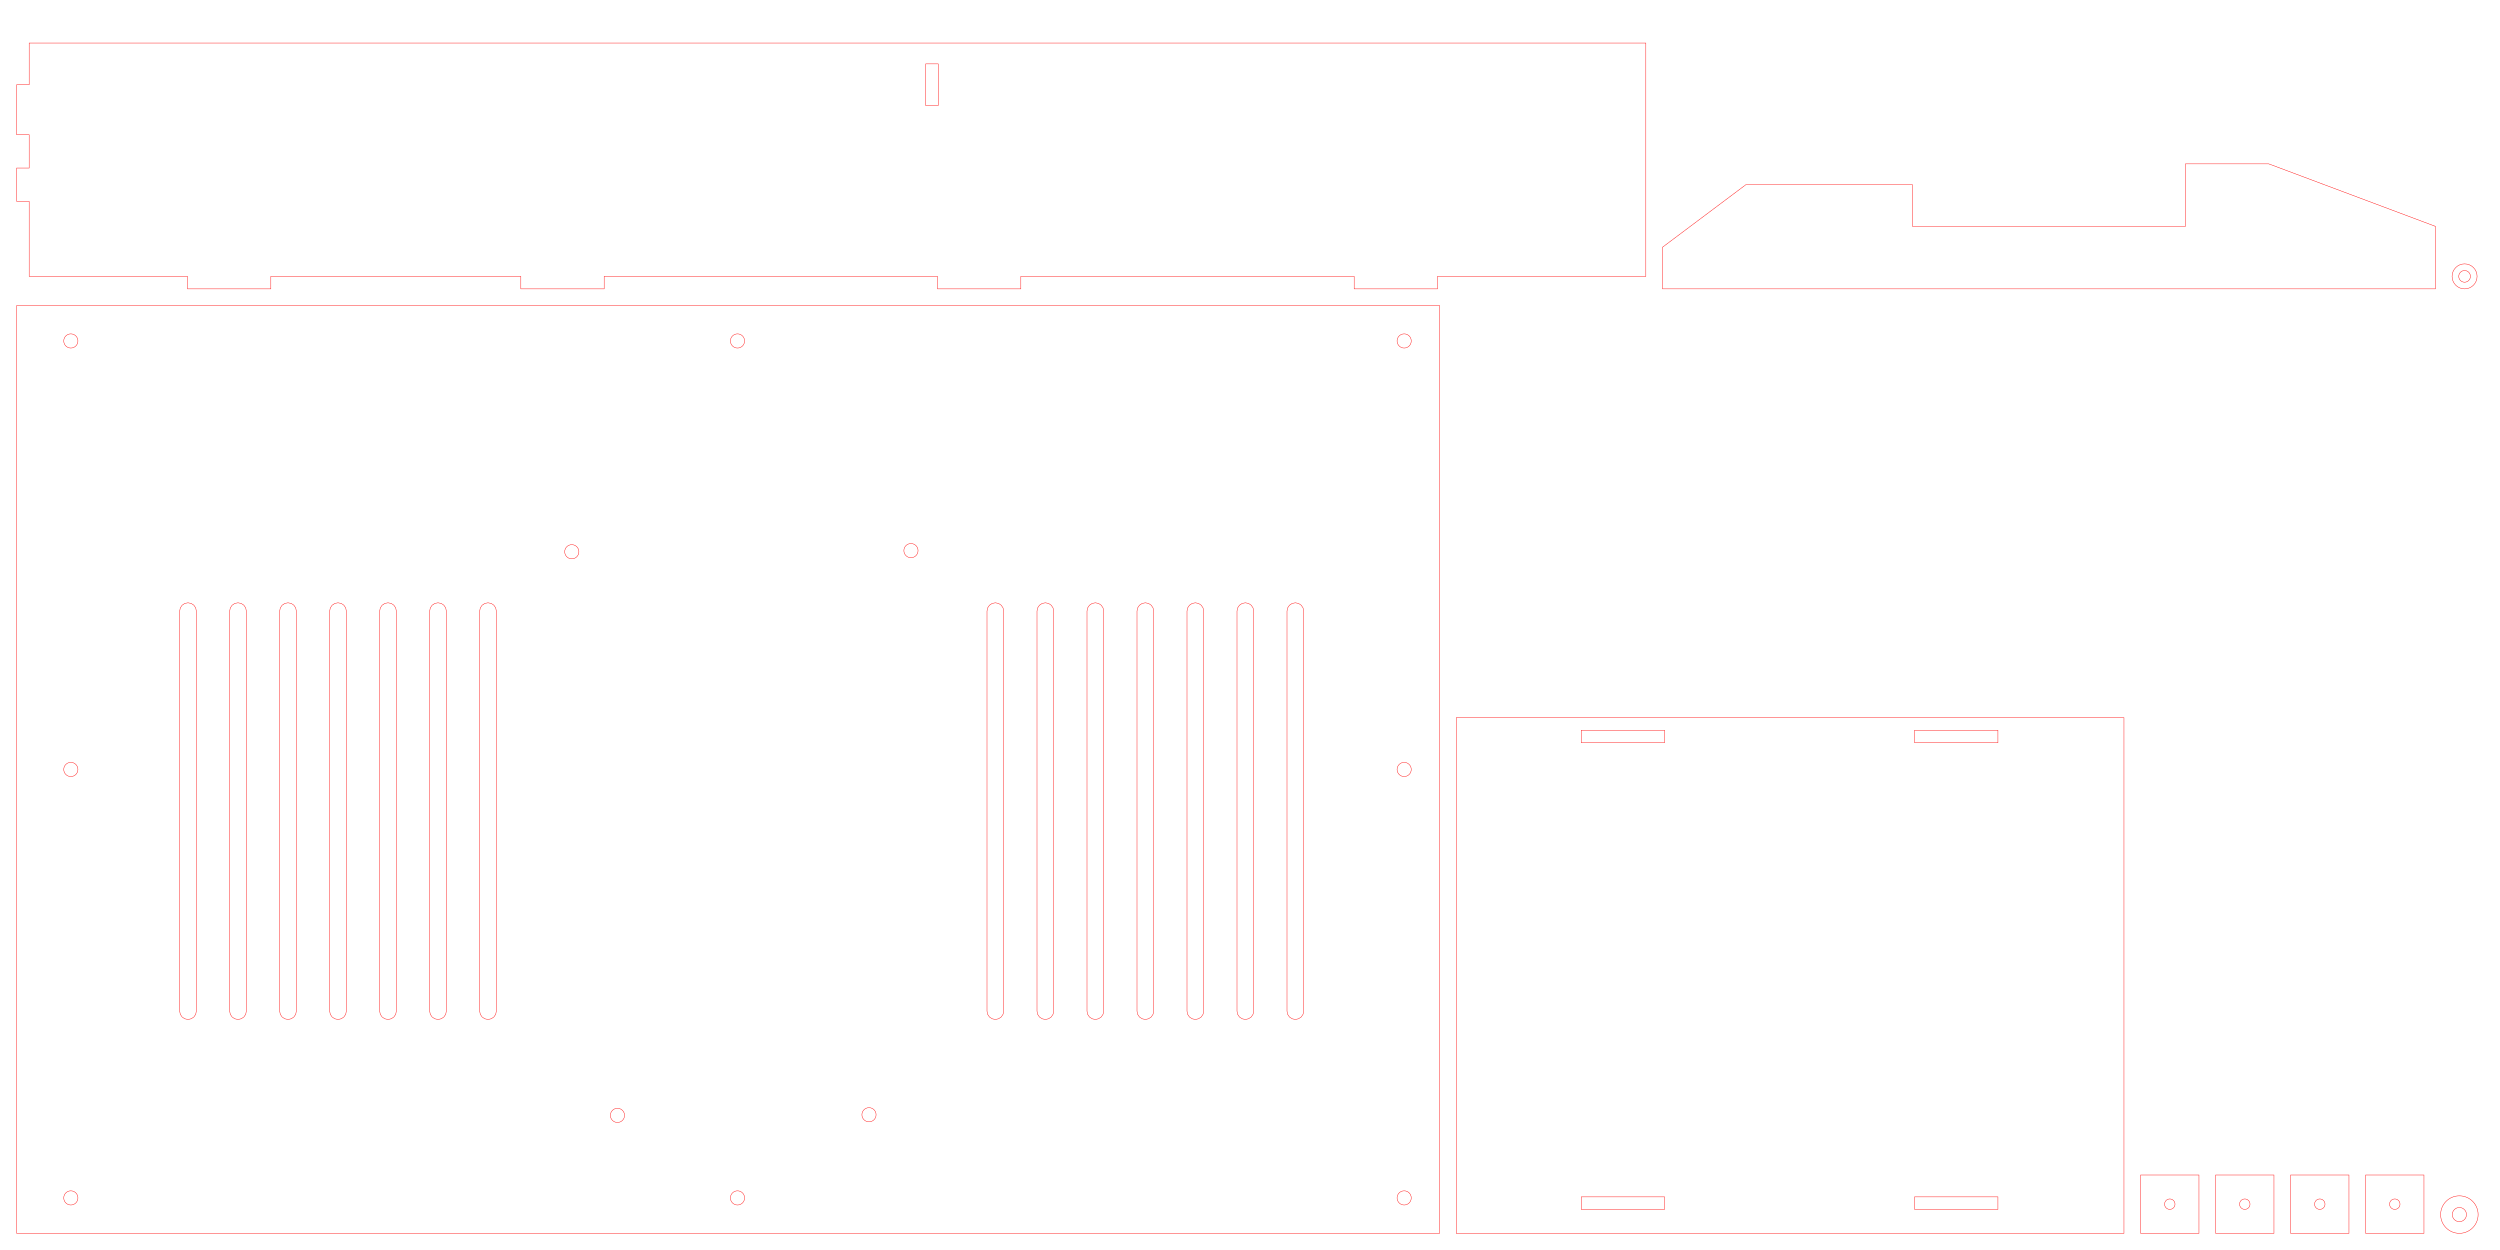
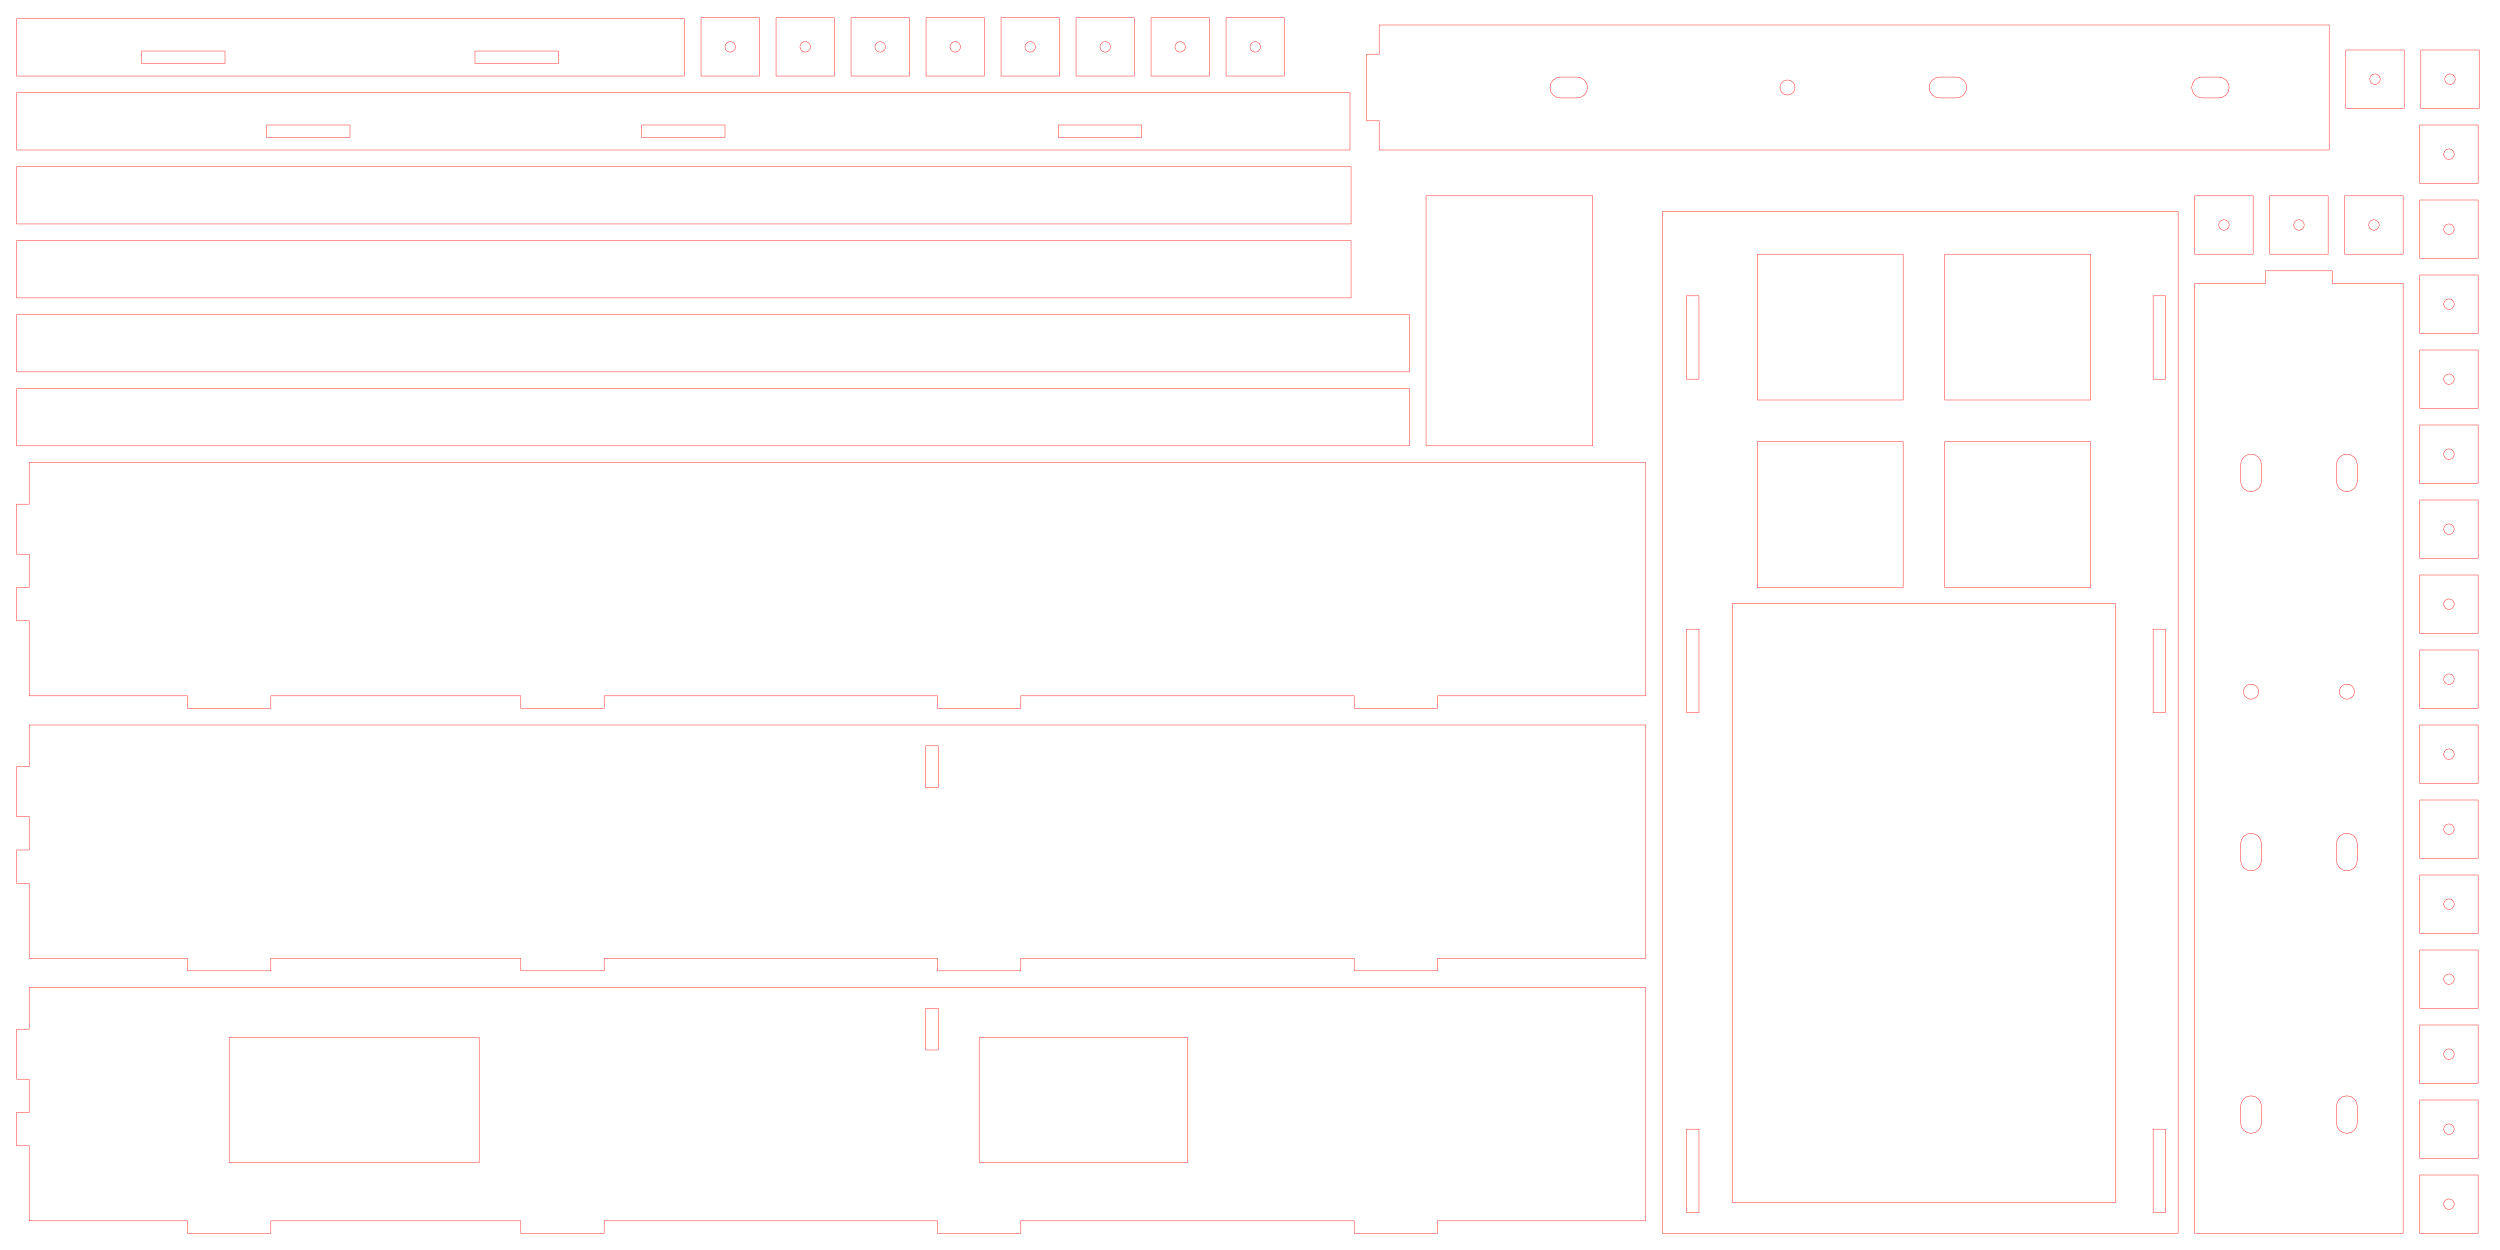
<svg xmlns="http://www.w3.org/2000/svg" width="600.000mm" height="300.000mm" viewBox="0 0 600.000 300.000">
-   <polygon points="4.00,296.00 345.50,296.00 345.50,73.33 4.00,73.33" fill="none" stroke="#ff0000" stroke-width="0.1" />
-   <circle cx="17.00" cy="81.83" r="1.70" fill="none" stroke="#ff0000" stroke-width="0.1" />
-   <circle cx="177.00" cy="81.83" r="1.70" fill="none" stroke="#ff0000" stroke-width="0.1" />
-   <circle cx="337.00" cy="81.83" r="1.70" fill="none" stroke="#ff0000" stroke-width="0.1" />
-   <circle cx="17.00" cy="184.67" r="1.70" fill="none" stroke="#ff0000" stroke-width="0.1" />
-   <circle cx="337.00" cy="184.67" r="1.70" fill="none" stroke="#ff0000" stroke-width="0.1" />
-   <circle cx="17.00" cy="287.50" r="1.70" fill="none" stroke="#ff0000" stroke-width="0.1" />
-   <circle cx="177.00" cy="287.50" r="1.70" fill="none" stroke="#ff0000" stroke-width="0.1" />
-   <circle cx="337.00" cy="287.50" r="1.70" fill="none" stroke="#ff0000" stroke-width="0.1" />
-   <circle cx="137.23" cy="132.42" r="1.70" fill="none" stroke="#ff0000" stroke-width="0.1" />
-   <circle cx="218.63" cy="132.15" r="1.70" fill="none" stroke="#ff0000" stroke-width="0.1" />
-   <circle cx="148.19" cy="267.69" r="1.70" fill="none" stroke="#ff0000" stroke-width="0.1" />
-   <circle cx="208.56" cy="267.54" r="1.70" fill="none" stroke="#ff0000" stroke-width="0.1" />
-   <polygon points="47.12,146.67 46.97,145.90 46.53,145.25 45.88,144.82 45.12,144.67 44.35,144.82 43.71,145.25 43.27,145.90 43.12,146.67 43.12,242.67 43.27,243.43 43.71,244.08 44.35,244.51 45.12,244.67 45.88,244.51 46.53,244.08 46.97,243.43 47.12,242.67" fill="none" stroke="#ff0000" stroke-width="0.1" />
-   <polygon points="59.12,146.67 58.97,145.90 58.53,145.25 57.88,144.82 57.12,144.67 56.35,144.82 55.71,145.25 55.27,145.90 55.12,146.67 55.12,242.67 55.27,243.43 55.71,244.08 56.35,244.51 57.12,244.67 57.88,244.51 58.53,244.08 58.97,243.43 59.12,242.67" fill="none" stroke="#ff0000" stroke-width="0.1" />
-   <polygon points="71.12,146.67 70.97,145.90 70.53,145.25 69.89,144.82 69.12,144.67 68.36,144.82 67.71,145.25 67.27,145.90 67.12,146.67 67.12,242.67 67.27,243.43 67.71,244.08 68.36,244.51 69.12,244.67 69.89,244.51 70.53,244.08 70.97,243.43 71.12,242.67" fill="none" stroke="#ff0000" stroke-width="0.1" />
-   <polygon points="83.12,146.67 82.97,145.90 82.53,145.25 81.89,144.82 81.12,144.67 80.36,144.82 79.71,145.25 79.27,145.90 79.12,146.67 79.12,242.67 79.27,243.43 79.71,244.08 80.36,244.51 81.12,244.67 81.89,244.51 82.53,244.08 82.97,243.43 83.12,242.67" fill="none" stroke="#ff0000" stroke-width="0.1" />
-   <polygon points="95.12,146.67 94.97,145.90 94.53,145.25 93.89,144.82 93.12,144.67 92.36,144.82 91.71,145.25 91.27,145.90 91.12,146.67 91.12,242.67 91.27,243.43 91.71,244.08 92.36,244.51 93.12,244.67 93.89,244.51 94.53,244.08 94.97,243.43 95.12,242.67" fill="none" stroke="#ff0000" stroke-width="0.1" />
-   <polygon points="107.12,146.67 106.97,145.90 106.53,145.25 105.89,144.82 105.12,144.67 104.36,144.82 103.71,145.25 103.27,145.90 103.12,146.67 103.12,242.67 103.27,243.43 103.71,244.08 104.36,244.51 105.12,244.67 105.89,244.51 106.53,244.08 106.97,243.43 107.12,242.67" fill="none" stroke="#ff0000" stroke-width="0.1" />
-   <polygon points="119.12,146.67 118.97,145.90 118.53,145.25 117.89,144.82 117.12,144.67 116.36,144.82 115.71,145.25 115.27,145.90 115.12,146.67 115.12,242.67 115.27,243.43 115.71,244.08 116.36,244.51 117.12,244.67 117.89,244.51 118.53,244.08 118.97,243.43 119.12,242.67" fill="none" stroke="#ff0000" stroke-width="0.1" />
-   <polygon points="240.88,146.67 240.73,145.90 240.29,145.25 239.65,144.82 238.88,144.67 238.12,144.82 237.47,145.25 237.03,145.90 236.88,146.67 236.88,242.67 237.03,243.43 237.47,244.08 238.12,244.51 238.88,244.67 239.65,244.51 240.29,244.08 240.73,243.43 240.88,242.67" fill="none" stroke="#ff0000" stroke-width="0.1" />
-   <polygon points="252.88,146.67 252.73,145.90 252.29,145.25 251.65,144.82 250.88,144.67 250.12,144.82 249.47,145.25 249.03,145.90 248.88,146.67 248.88,242.67 249.03,243.43 249.47,244.08 250.12,244.51 250.88,244.67 251.65,244.51 252.29,244.08 252.73,243.43 252.88,242.67" fill="none" stroke="#ff0000" stroke-width="0.1" />
-   <polygon points="264.88,146.67 264.73,145.90 264.29,145.25 263.64,144.82 262.88,144.67 262.12,144.82 261.47,145.25 261.03,145.90 260.88,146.67 260.88,242.67 261.03,243.43 261.47,244.08 262.12,244.51 262.88,244.67 263.64,244.51 264.29,244.08 264.73,243.43 264.88,242.67" fill="none" stroke="#ff0000" stroke-width="0.1" />
-   <polygon points="276.88,146.67 276.73,145.90 276.29,145.25 275.64,144.82 274.88,144.67 274.12,144.82 273.47,145.25 273.03,145.90 272.88,146.67 272.88,242.67 273.03,243.43 273.47,244.08 274.12,244.51 274.88,244.67 275.64,244.51 276.29,244.08 276.73,243.43 276.88,242.67" fill="none" stroke="#ff0000" stroke-width="0.1" />
-   <polygon points="288.88,146.67 288.73,145.90 288.29,145.25 287.64,144.82 286.88,144.67 286.12,144.82 285.47,145.25 285.03,145.90 284.88,146.67 284.88,242.67 285.03,243.43 285.47,244.08 286.12,244.51 286.88,244.67 287.64,244.51 288.29,244.08 288.73,243.43 288.88,242.67" fill="none" stroke="#ff0000" stroke-width="0.1" />
-   <polygon points="300.88,146.67 300.73,145.90 300.29,145.25 299.64,144.82 298.88,144.67 298.12,144.82 297.47,145.25 297.03,145.90 296.88,146.67 296.88,242.67 297.03,243.43 297.47,244.08 298.12,244.51 298.88,244.67 299.64,244.51 300.29,244.08 300.73,243.43 300.88,242.67" fill="none" stroke="#ff0000" stroke-width="0.1" />
-   <polygon points="312.88,146.67 312.73,145.90 312.29,145.25 311.64,144.82 310.88,144.67 310.12,144.82 309.47,145.25 309.03,145.90 308.88,146.67 308.88,242.67 309.03,243.43 309.47,244.08 310.12,244.51 310.88,244.67 311.64,244.51 312.29,244.08 312.73,243.43 312.88,242.67" fill="none" stroke="#ff0000" stroke-width="0.1" />
-   <polygon points="509.75,296.00 509.75,172.25 349.50,172.25 349.50,296.00" fill="none" stroke="#ff0000" stroke-width="0.1" />
-   <polygon points="479.50,290.25 479.50,287.25 459.50,287.25 459.50,290.25" fill="none" stroke="#ff0000" stroke-width="0.1" />
-   <polygon points="399.50,290.25 399.50,287.25 379.50,287.25 379.50,290.25" fill="none" stroke="#ff0000" stroke-width="0.1" />
-   <polygon points="479.50,178.25 479.50,175.25 459.50,175.25 459.50,178.25" fill="none" stroke="#ff0000" stroke-width="0.1" />
-   <polygon points="399.50,178.25 399.50,175.25 379.50,175.25 379.50,178.25" fill="none" stroke="#ff0000" stroke-width="0.1" />
-   <polygon points="7.00,66.33 45.00,66.33 45.00,69.33 65.00,69.33 65.00,66.33 125.00,66.33 125.00,69.33 145.00,69.33 145.00,66.33 225.00,66.33 225.00,69.33 245.00,69.33 245.00,66.33 325.00,66.33 325.00,69.33 345.00,69.33 345.00,66.33 395.00,66.33 395.00,10.33 7.00,10.33 7.00,20.33 4.00,20.33 4.00,32.33 7.00,32.33 7.00,40.33 4.00,40.33 4.00,48.33 7.00,48.33" fill="none" stroke="#ff0000" stroke-width="0.1" />
-   <polygon points="222.17,25.33 225.17,25.33 225.17,15.33 222.17,15.33" fill="none" stroke="#ff0000" stroke-width="0.1" />
-   <polygon points="399.00,69.33 584.50,69.33 584.50,54.33 544.50,39.33 524.50,39.33 524.50,54.33 459.00,54.33 459.00,44.33 419.00,44.33 399.00,59.33" fill="none" stroke="#ff0000" stroke-width="0.1" />
-   <polygon points="513.75,296.00 527.75,296.00 527.75,282.00 513.75,282.00" fill="none" stroke="#ff0000" stroke-width="0.1" />
-   <circle cx="520.75" cy="289.00" r="1.25" fill="none" stroke="#ff0000" stroke-width="0.1" />
-   <polygon points="531.75,296.00 545.75,296.00 545.75,282.00 531.75,282.00" fill="none" stroke="#ff0000" stroke-width="0.1" />
-   <circle cx="538.75" cy="289.00" r="1.25" fill="none" stroke="#ff0000" stroke-width="0.1" />
-   <polygon points="549.75,296.00 563.75,296.00 563.75,282.00 549.75,282.00" fill="none" stroke="#ff0000" stroke-width="0.1" />
-   <circle cx="556.75" cy="289.00" r="1.25" fill="none" stroke="#ff0000" stroke-width="0.1" />
-   <polygon points="567.75,296.00 581.75,296.00 581.75,282.00 567.75,282.00" fill="none" stroke="#ff0000" stroke-width="0.1" />
-   <circle cx="574.75" cy="289.00" r="1.25" fill="none" stroke="#ff0000" stroke-width="0.1" />
-   <circle cx="590.25" cy="291.50" r="4.50" fill="none" stroke="#ff0000" stroke-width="0.1" />
-   <circle cx="590.25" cy="291.50" r="1.70" fill="none" stroke="#ff0000" stroke-width="0.1" />
-   <circle cx="591.50" cy="66.33" r="3.00" fill="none" stroke="#ff0000" stroke-width="0.1" />
-   <circle cx="591.50" cy="66.33" r="1.40" fill="none" stroke="#ff0000" stroke-width="0.1" />
+   <polygon points="7.00,293.00 45.00,293.00 45.00,296.00 65.00,296.00 65.00,293.00 125.00,293.00 125.00,296.00 145.00,296.00 145.00,293.00 225.00,293.00 225.00,296.00 245.00,296.00 245.00,293.00 325.00,293.00 325.00,296.00 345.00,296.00 345.00,293.00 395.00,293.00 395.00,237.00 7.00,237.00 7.00,247.00 4.00,247.00 4.00,259.00 7.00,259.00 7.00,267.00 4.00,267.00 4.00,275.00 7.00,275.00" fill="none" stroke="#ff0000" stroke-width="0.1" />
+   <polygon points="222.17,252.00 225.17,252.00 225.17,242.00 222.17,242.00" fill="none" stroke="#ff0000" stroke-width="0.1" />
+   <polygon points="235.00,279.00 285.00,279.00 285.00,249.00 235.00,249.00" fill="none" stroke="#ff0000" stroke-width="0.1" />
+   <polygon points="55.00,279.00 115.00,279.00 115.00,249.00 55.00,249.00" fill="none" stroke="#ff0000" stroke-width="0.1" />
+   <polygon points="7.00,230.00 45.00,230.00 45.00,233.00 65.00,233.00 65.00,230.00 125.00,230.00 125.00,233.00 145.00,233.00 145.00,230.00 225.00,230.00 225.00,233.00 245.00,233.00 245.00,230.00 325.00,230.00 325.00,233.00 345.00,233.00 345.00,230.00 395.00,230.00 395.00,174.00 7.00,174.00 7.00,184.00 4.00,184.00 4.00,196.00 7.00,196.00 7.00,204.00 4.00,204.00 4.00,212.00 7.00,212.00" fill="none" stroke="#ff0000" stroke-width="0.1" />
+   <polygon points="222.17,189.00 225.17,189.00 225.17,179.00 222.17,179.00" fill="none" stroke="#ff0000" stroke-width="0.1" />
+   <polygon points="7.00,167.00 45.00,167.00 45.00,170.00 65.00,170.00 65.00,167.00 125.00,167.00 125.00,170.00 145.00,170.00 145.00,167.00 225.00,167.00 225.00,170.00 245.00,170.00 245.00,167.00 325.00,167.00 325.00,170.00 345.00,170.00 345.00,167.00 395.00,167.00 395.00,111.00 7.00,111.00 7.00,121.00 4.00,121.00 4.00,133.00 7.00,133.00 7.00,141.00 4.00,141.00 4.00,149.00 7.00,149.00" fill="none" stroke="#ff0000" stroke-width="0.1" />
+   <polygon points="4.00,107.00 338.25,107.00 338.25,93.25 4.00,93.25" fill="none" stroke="#ff0000" stroke-width="0.1" />
+   <polygon points="4.00,89.25 338.25,89.25 338.25,75.50 4.00,75.50" fill="none" stroke="#ff0000" stroke-width="0.1" />
+   <polygon points="324.25,71.50 324.25,57.75 4.00,57.75 4.00,71.50" fill="none" stroke="#ff0000" stroke-width="0.1" />
+   <polygon points="324.25,53.75 324.25,40.00 4.00,40.00 4.00,53.75" fill="none" stroke="#ff0000" stroke-width="0.1" />
+   <polygon points="324.00,36.00 324.00,22.25 4.00,22.25 4.00,36.00" fill="none" stroke="#ff0000" stroke-width="0.1" />
+   <polygon points="274.00,33.00 274.00,30.00 254.00,30.00 254.00,33.00" fill="none" stroke="#ff0000" stroke-width="0.1" />
+   <polygon points="174.00,33.00 174.00,30.00 154.00,30.00 154.00,33.00" fill="none" stroke="#ff0000" stroke-width="0.1" />
+   <polygon points="84.00,33.00 84.00,30.00 64.00,30.00 64.00,33.00" fill="none" stroke="#ff0000" stroke-width="0.1" />
+   <polygon points="399.00,296.00 522.75,296.00 522.75,50.75 399.00,50.75" fill="none" stroke="#ff0000" stroke-width="0.1" />
+   <polygon points="404.75,291.00 407.75,291.00 407.75,271.00 404.75,271.00" fill="none" stroke="#ff0000" stroke-width="0.1" />
+   <polygon points="404.75,171.00 407.75,171.00 407.75,151.00 404.75,151.00" fill="none" stroke="#ff0000" stroke-width="0.1" />
+   <polygon points="404.75,91.00 407.75,91.00 407.75,71.00 404.75,71.00" fill="none" stroke="#ff0000" stroke-width="0.1" />
+   <polygon points="516.75,291.00 519.75,291.00 519.75,271.00 516.75,271.00" fill="none" stroke="#ff0000" stroke-width="0.1" />
+   <polygon points="516.75,171.00 519.75,171.00 519.75,151.00 516.75,151.00" fill="none" stroke="#ff0000" stroke-width="0.1" />
+   <polygon points="516.75,91.00 519.75,91.00 519.75,71.00 516.75,71.00" fill="none" stroke="#ff0000" stroke-width="0.1" />
+   <polygon points="466.75,96.00 501.75,96.00 501.75,61.00 466.75,61.00" fill="none" stroke="#ff0000" stroke-width="0.1" />
+   <polygon points="421.75,96.00 456.75,96.00 456.75,61.00 421.75,61.00" fill="none" stroke="#ff0000" stroke-width="0.1" />
+   <polygon points="421.75,141.00 456.75,141.00 456.75,106.00 421.75,106.00" fill="none" stroke="#ff0000" stroke-width="0.1" />
+   <polygon points="466.75,141.00 501.75,141.00 501.75,106.00 466.75,106.00" fill="none" stroke="#ff0000" stroke-width="0.1" />
+   <polygon points="415.82,288.60 507.68,288.60 507.68,144.80 415.82,144.80" fill="none" stroke="#ff0000" stroke-width="0.1" />
+   <polygon points="526.75,296.00 576.75,296.00 576.75,68.00 559.75,68.00 559.75,65.00 543.75,65.00 543.75,68.00 526.75,68.00" fill="none" stroke="#ff0000" stroke-width="0.1" />
+   <polygon points="542.75,111.50 542.56,110.54 542.02,109.73 541.21,109.19 540.25,109.00 539.29,109.19 538.48,109.73 537.94,110.54 537.75,111.50 537.75,115.50 537.94,116.46 538.48,117.27 539.29,117.81 540.25,118.00 541.21,117.81 542.02,117.27 542.56,116.46 542.75,115.50" fill="none" stroke="#ff0000" stroke-width="0.1" />
+   <polygon points="542.75,265.50 542.56,264.54 542.02,263.73 541.21,263.19 540.25,263.00 539.29,263.19 538.48,263.73 537.94,264.54 537.75,265.50 537.75,269.50 537.94,270.46 538.48,271.27 539.29,271.81 540.25,272.00 541.21,271.81 542.02,271.27 542.56,270.46 542.75,269.50" fill="none" stroke="#ff0000" stroke-width="0.1" />
+   <polygon points="542.75,202.50 542.56,201.54 542.02,200.73 541.21,200.19 540.25,200.00 539.29,200.19 538.48,200.73 537.94,201.54 537.75,202.50 537.75,206.50 537.94,207.46 538.48,208.27 539.29,208.81 540.25,209.00 541.21,208.81 542.02,208.27 542.56,207.46 542.75,206.50" fill="none" stroke="#ff0000" stroke-width="0.1" />
+   <circle cx="540.25" cy="166.00" r="1.80" fill="none" stroke="#ff0000" stroke-width="0.1" />
+   <polygon points="565.75,111.50 565.56,110.54 565.02,109.73 564.21,109.19 563.25,109.00 562.29,109.19 561.48,109.73 560.94,110.54 560.75,111.50 560.75,115.50 560.94,116.46 561.48,117.27 562.29,117.81 563.25,118.00 564.21,117.81 565.02,117.27 565.56,116.46 565.75,115.50" fill="none" stroke="#ff0000" stroke-width="0.1" />
+   <polygon points="565.75,265.50 565.56,264.54 565.02,263.73 564.21,263.19 563.25,263.00 562.29,263.19 561.48,263.73 560.94,264.54 560.75,265.50 560.75,269.50 560.94,270.46 561.48,271.27 562.29,271.81 563.25,272.00 564.21,271.81 565.02,271.27 565.56,270.46 565.75,269.50" fill="none" stroke="#ff0000" stroke-width="0.1" />
+   <polygon points="565.75,202.50 565.56,201.54 565.02,200.73 564.21,200.19 563.25,200.00 562.29,200.19 561.48,200.73 560.94,201.54 560.75,202.50 560.75,206.50 560.94,207.46 561.48,208.27 562.29,208.81 563.25,209.00 564.21,208.81 565.02,208.27 565.56,207.46 565.75,206.50" fill="none" stroke="#ff0000" stroke-width="0.1" />
+   <circle cx="563.25" cy="166.00" r="1.80" fill="none" stroke="#ff0000" stroke-width="0.1" />
+   <polygon points="559.00,36.00 559.00,6.00 331.00,6.00 331.00,13.00 328.00,13.00 328.00,29.00 331.00,29.00 331.00,36.00" fill="none" stroke="#ff0000" stroke-width="0.1" />
+   <polygon points="374.50,18.50 373.54,18.69 372.73,19.23 372.19,20.04 372.00,21.00 372.19,21.96 372.73,22.77 373.54,23.31 374.50,23.50 378.50,23.50 379.46,23.31 380.27,22.77 380.81,21.96 381.00,21.00 380.81,20.04 380.27,19.23 379.46,18.69 378.50,18.50" fill="none" stroke="#ff0000" stroke-width="0.1" />
+   <polygon points="528.50,18.50 527.54,18.69 526.73,19.23 526.19,20.04 526.00,21.00 526.19,21.96 526.73,22.77 527.54,23.31 528.50,23.50 532.50,23.50 533.46,23.31 534.27,22.77 534.81,21.96 535.00,21.00 534.81,20.04 534.27,19.23 533.46,18.69 532.50,18.50" fill="none" stroke="#ff0000" stroke-width="0.1" />
+   <polygon points="465.50,18.50 464.54,18.69 463.73,19.23 463.19,20.04 463.00,21.00 463.19,21.96 463.73,22.77 464.54,23.31 465.50,23.50 469.50,23.50 470.46,23.31 471.27,22.77 471.81,21.96 472.00,21.00 471.81,20.04 471.27,19.23 470.46,18.69 469.50,18.50" fill="none" stroke="#ff0000" stroke-width="0.1" />
+   <circle cx="429.00" cy="21.00" r="1.80" fill="none" stroke="#ff0000" stroke-width="0.1" />
+   <polygon points="164.25,18.25 164.25,4.50 4.00,4.50 4.00,18.25" fill="none" stroke="#ff0000" stroke-width="0.1" />
+   <polygon points="134.00,15.25 134.00,12.25 114.00,12.25 114.00,15.25" fill="none" stroke="#ff0000" stroke-width="0.1" />
+   <polygon points="54.00,15.25 54.00,12.25 34.00,12.25 34.00,15.25" fill="none" stroke="#ff0000" stroke-width="0.1" />
+   <polygon points="382.25,107.00 382.25,47.00 342.25,47.00 342.25,107.00" fill="none" stroke="#ff0000" stroke-width="0.1" />
+   <polygon points="168.25,18.25 182.25,18.25 182.25,4.25 168.25,4.25" fill="none" stroke="#ff0000" stroke-width="0.1" />
+   <circle cx="175.25" cy="11.25" r="1.25" fill="none" stroke="#ff0000" stroke-width="0.1" />
+   <polygon points="186.25,18.25 200.25,18.25 200.25,4.25 186.25,4.25" fill="none" stroke="#ff0000" stroke-width="0.1" />
+   <circle cx="193.25" cy="11.25" r="1.25" fill="none" stroke="#ff0000" stroke-width="0.1" />
+   <polygon points="204.25,18.25 218.25,18.25 218.25,4.25 204.25,4.25" fill="none" stroke="#ff0000" stroke-width="0.1" />
+   <circle cx="211.25" cy="11.25" r="1.25" fill="none" stroke="#ff0000" stroke-width="0.1" />
+   <polygon points="222.25,18.25 236.25,18.25 236.25,4.25 222.25,4.25" fill="none" stroke="#ff0000" stroke-width="0.1" />
+   <circle cx="229.25" cy="11.25" r="1.25" fill="none" stroke="#ff0000" stroke-width="0.1" />
+   <polygon points="240.25,18.25 254.25,18.25 254.25,4.25 240.25,4.25" fill="none" stroke="#ff0000" stroke-width="0.1" />
+   <circle cx="247.25" cy="11.25" r="1.25" fill="none" stroke="#ff0000" stroke-width="0.1" />
+   <polygon points="258.25,18.25 272.25,18.25 272.25,4.25 258.25,4.25" fill="none" stroke="#ff0000" stroke-width="0.1" />
+   <circle cx="265.25" cy="11.25" r="1.25" fill="none" stroke="#ff0000" stroke-width="0.1" />
+   <polygon points="276.25,18.25 290.25,18.25 290.25,4.25 276.25,4.25" fill="none" stroke="#ff0000" stroke-width="0.1" />
+   <circle cx="283.25" cy="11.25" r="1.25" fill="none" stroke="#ff0000" stroke-width="0.1" />
+   <polygon points="294.25,18.25 308.25,18.25 308.25,4.25 294.25,4.25" fill="none" stroke="#ff0000" stroke-width="0.1" />
+   <circle cx="301.25" cy="11.25" r="1.25" fill="none" stroke="#ff0000" stroke-width="0.1" />
+   <polygon points="580.75,296.00 594.75,296.00 594.75,282.00 580.75,282.00" fill="none" stroke="#ff0000" stroke-width="0.1" />
+   <circle cx="587.75" cy="289.00" r="1.25" fill="none" stroke="#ff0000" stroke-width="0.1" />
+   <polygon points="580.75,278.00 594.75,278.00 594.75,264.00 580.75,264.00" fill="none" stroke="#ff0000" stroke-width="0.1" />
+   <circle cx="587.75" cy="271.00" r="1.25" fill="none" stroke="#ff0000" stroke-width="0.1" />
+   <polygon points="580.75,260.00 594.75,260.00 594.75,246.00 580.75,246.00" fill="none" stroke="#ff0000" stroke-width="0.1" />
+   <circle cx="587.75" cy="253.00" r="1.25" fill="none" stroke="#ff0000" stroke-width="0.1" />
+   <polygon points="580.75,242.00 594.75,242.00 594.75,228.00 580.75,228.00" fill="none" stroke="#ff0000" stroke-width="0.1" />
+   <circle cx="587.75" cy="235.00" r="1.25" fill="none" stroke="#ff0000" stroke-width="0.1" />
+   <polygon points="580.75,224.00 594.75,224.00 594.75,210.00 580.75,210.00" fill="none" stroke="#ff0000" stroke-width="0.1" />
+   <circle cx="587.75" cy="217.00" r="1.25" fill="none" stroke="#ff0000" stroke-width="0.1" />
+   <polygon points="580.75,206.00 594.75,206.00 594.75,192.00 580.75,192.00" fill="none" stroke="#ff0000" stroke-width="0.1" />
+   <circle cx="587.75" cy="199.00" r="1.25" fill="none" stroke="#ff0000" stroke-width="0.1" />
+   <polygon points="580.75,188.00 594.75,188.00 594.75,174.00 580.75,174.00" fill="none" stroke="#ff0000" stroke-width="0.1" />
+   <circle cx="587.75" cy="181.00" r="1.25" fill="none" stroke="#ff0000" stroke-width="0.1" />
+   <polygon points="580.75,170.00 594.75,170.00 594.75,156.00 580.75,156.00" fill="none" stroke="#ff0000" stroke-width="0.1" />
+   <circle cx="587.75" cy="163.00" r="1.25" fill="none" stroke="#ff0000" stroke-width="0.1" />
+   <polygon points="580.75,152.00 594.75,152.00 594.75,138.00 580.75,138.00" fill="none" stroke="#ff0000" stroke-width="0.1" />
+   <circle cx="587.75" cy="145.00" r="1.25" fill="none" stroke="#ff0000" stroke-width="0.1" />
+   <polygon points="580.75,134.00 594.75,134.00 594.75,120.00 580.75,120.00" fill="none" stroke="#ff0000" stroke-width="0.1" />
+   <circle cx="587.75" cy="127.00" r="1.25" fill="none" stroke="#ff0000" stroke-width="0.1" />
+   <polygon points="580.75,116.00 594.75,116.00 594.75,102.00 580.75,102.00" fill="none" stroke="#ff0000" stroke-width="0.1" />
+   <circle cx="587.75" cy="109.00" r="1.25" fill="none" stroke="#ff0000" stroke-width="0.1" />
+   <polygon points="580.75,98.00 594.75,98.00 594.75,84.00 580.75,84.00" fill="none" stroke="#ff0000" stroke-width="0.1" />
+   <circle cx="587.75" cy="91.00" r="1.25" fill="none" stroke="#ff0000" stroke-width="0.1" />
+   <polygon points="580.75,80.00 594.75,80.00 594.75,66.00 580.75,66.00" fill="none" stroke="#ff0000" stroke-width="0.1" />
+   <circle cx="587.75" cy="73.00" r="1.25" fill="none" stroke="#ff0000" stroke-width="0.1" />
+   <polygon points="580.75,62.00 594.75,62.00 594.75,48.00 580.75,48.00" fill="none" stroke="#ff0000" stroke-width="0.1" />
+   <circle cx="587.75" cy="55.00" r="1.25" fill="none" stroke="#ff0000" stroke-width="0.1" />
+   <polygon points="526.75,61.00 540.75,61.00 540.75,47.00 526.75,47.00" fill="none" stroke="#ff0000" stroke-width="0.1" />
+   <circle cx="533.75" cy="54.00" r="1.25" fill="none" stroke="#ff0000" stroke-width="0.1" />
+   <polygon points="544.75,61.00 558.75,61.00 558.75,47.00 544.75,47.00" fill="none" stroke="#ff0000" stroke-width="0.1" />
+   <circle cx="551.75" cy="54.00" r="1.25" fill="none" stroke="#ff0000" stroke-width="0.1" />
+   <polygon points="562.75,61.00 576.75,61.00 576.75,47.00 562.75,47.00" fill="none" stroke="#ff0000" stroke-width="0.1" />
+   <circle cx="569.75" cy="54.00" r="1.25" fill="none" stroke="#ff0000" stroke-width="0.1" />
+   <polygon points="580.75,44.00 594.75,44.00 594.75,30.00 580.75,30.00" fill="none" stroke="#ff0000" stroke-width="0.1" />
+   <circle cx="587.75" cy="37.00" r="1.25" fill="none" stroke="#ff0000" stroke-width="0.1" />
+   <polygon points="563.00,26.00 577.00,26.00 577.00,12.00 563.00,12.00" fill="none" stroke="#ff0000" stroke-width="0.1" />
+   <circle cx="570.00" cy="19.00" r="1.25" fill="none" stroke="#ff0000" stroke-width="0.1" />
+   <polygon points="581.00,26.00 595.00,26.00 595.00,12.00 581.00,12.00" fill="none" stroke="#ff0000" stroke-width="0.1" />
+   <circle cx="588.00" cy="19.00" r="1.25" fill="none" stroke="#ff0000" stroke-width="0.1" />
</svg>
